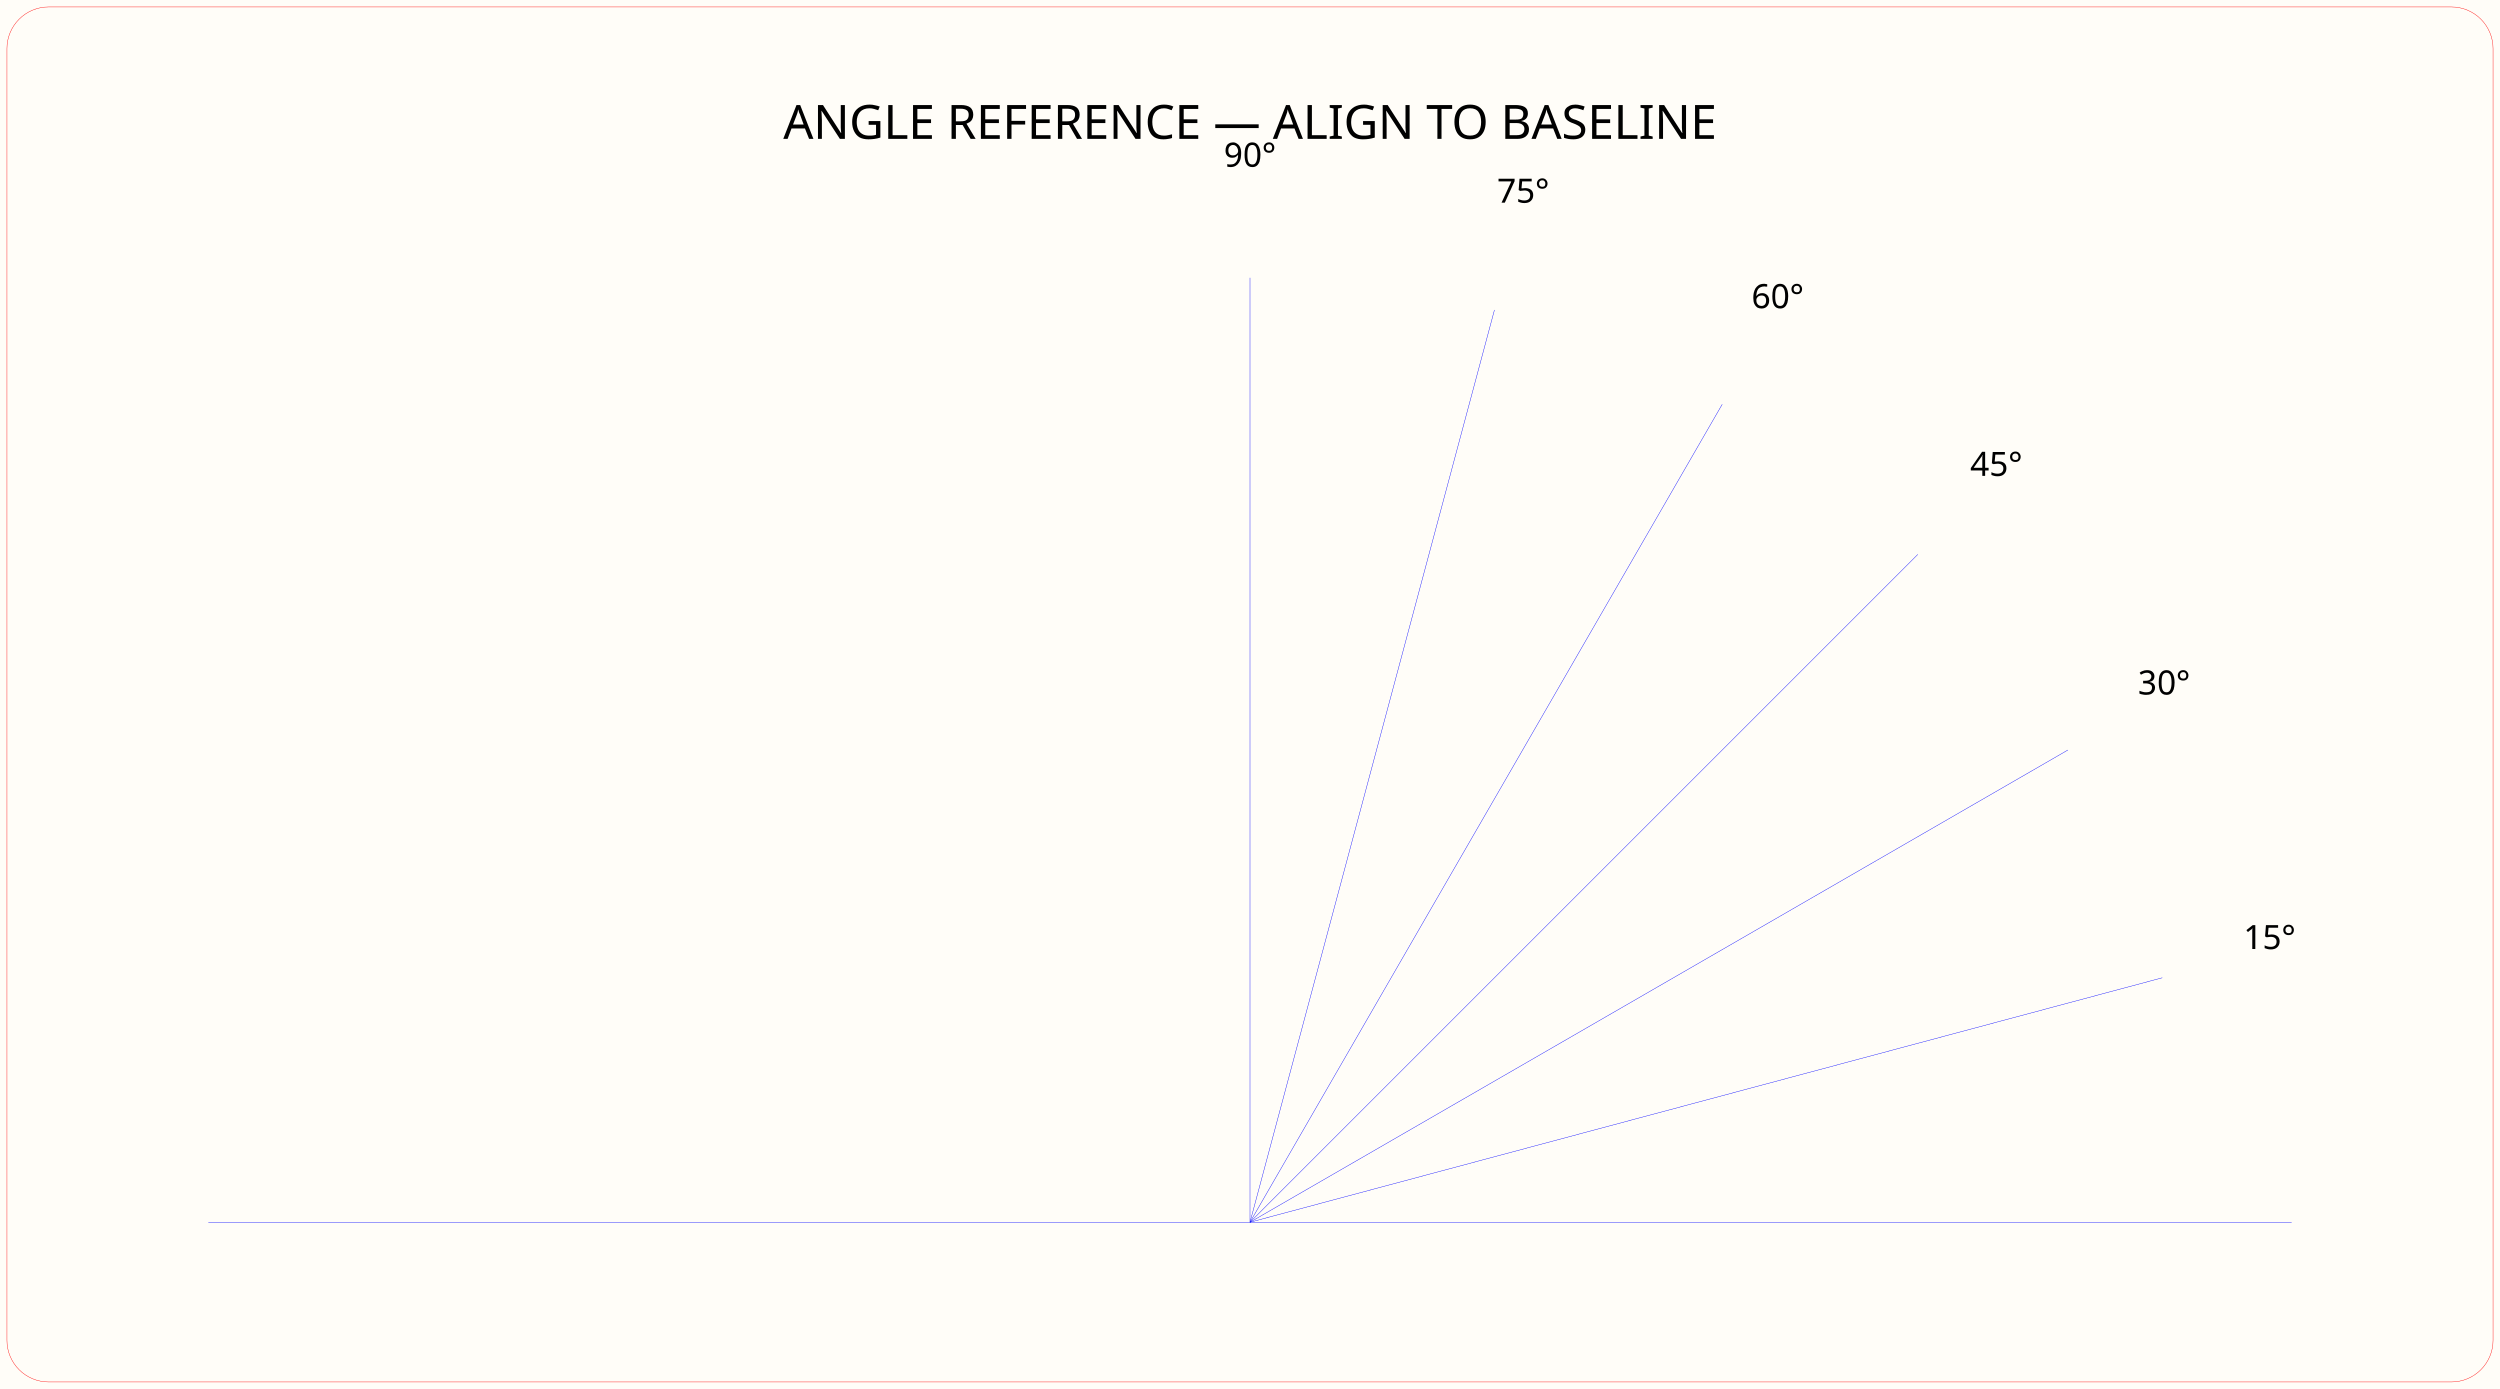
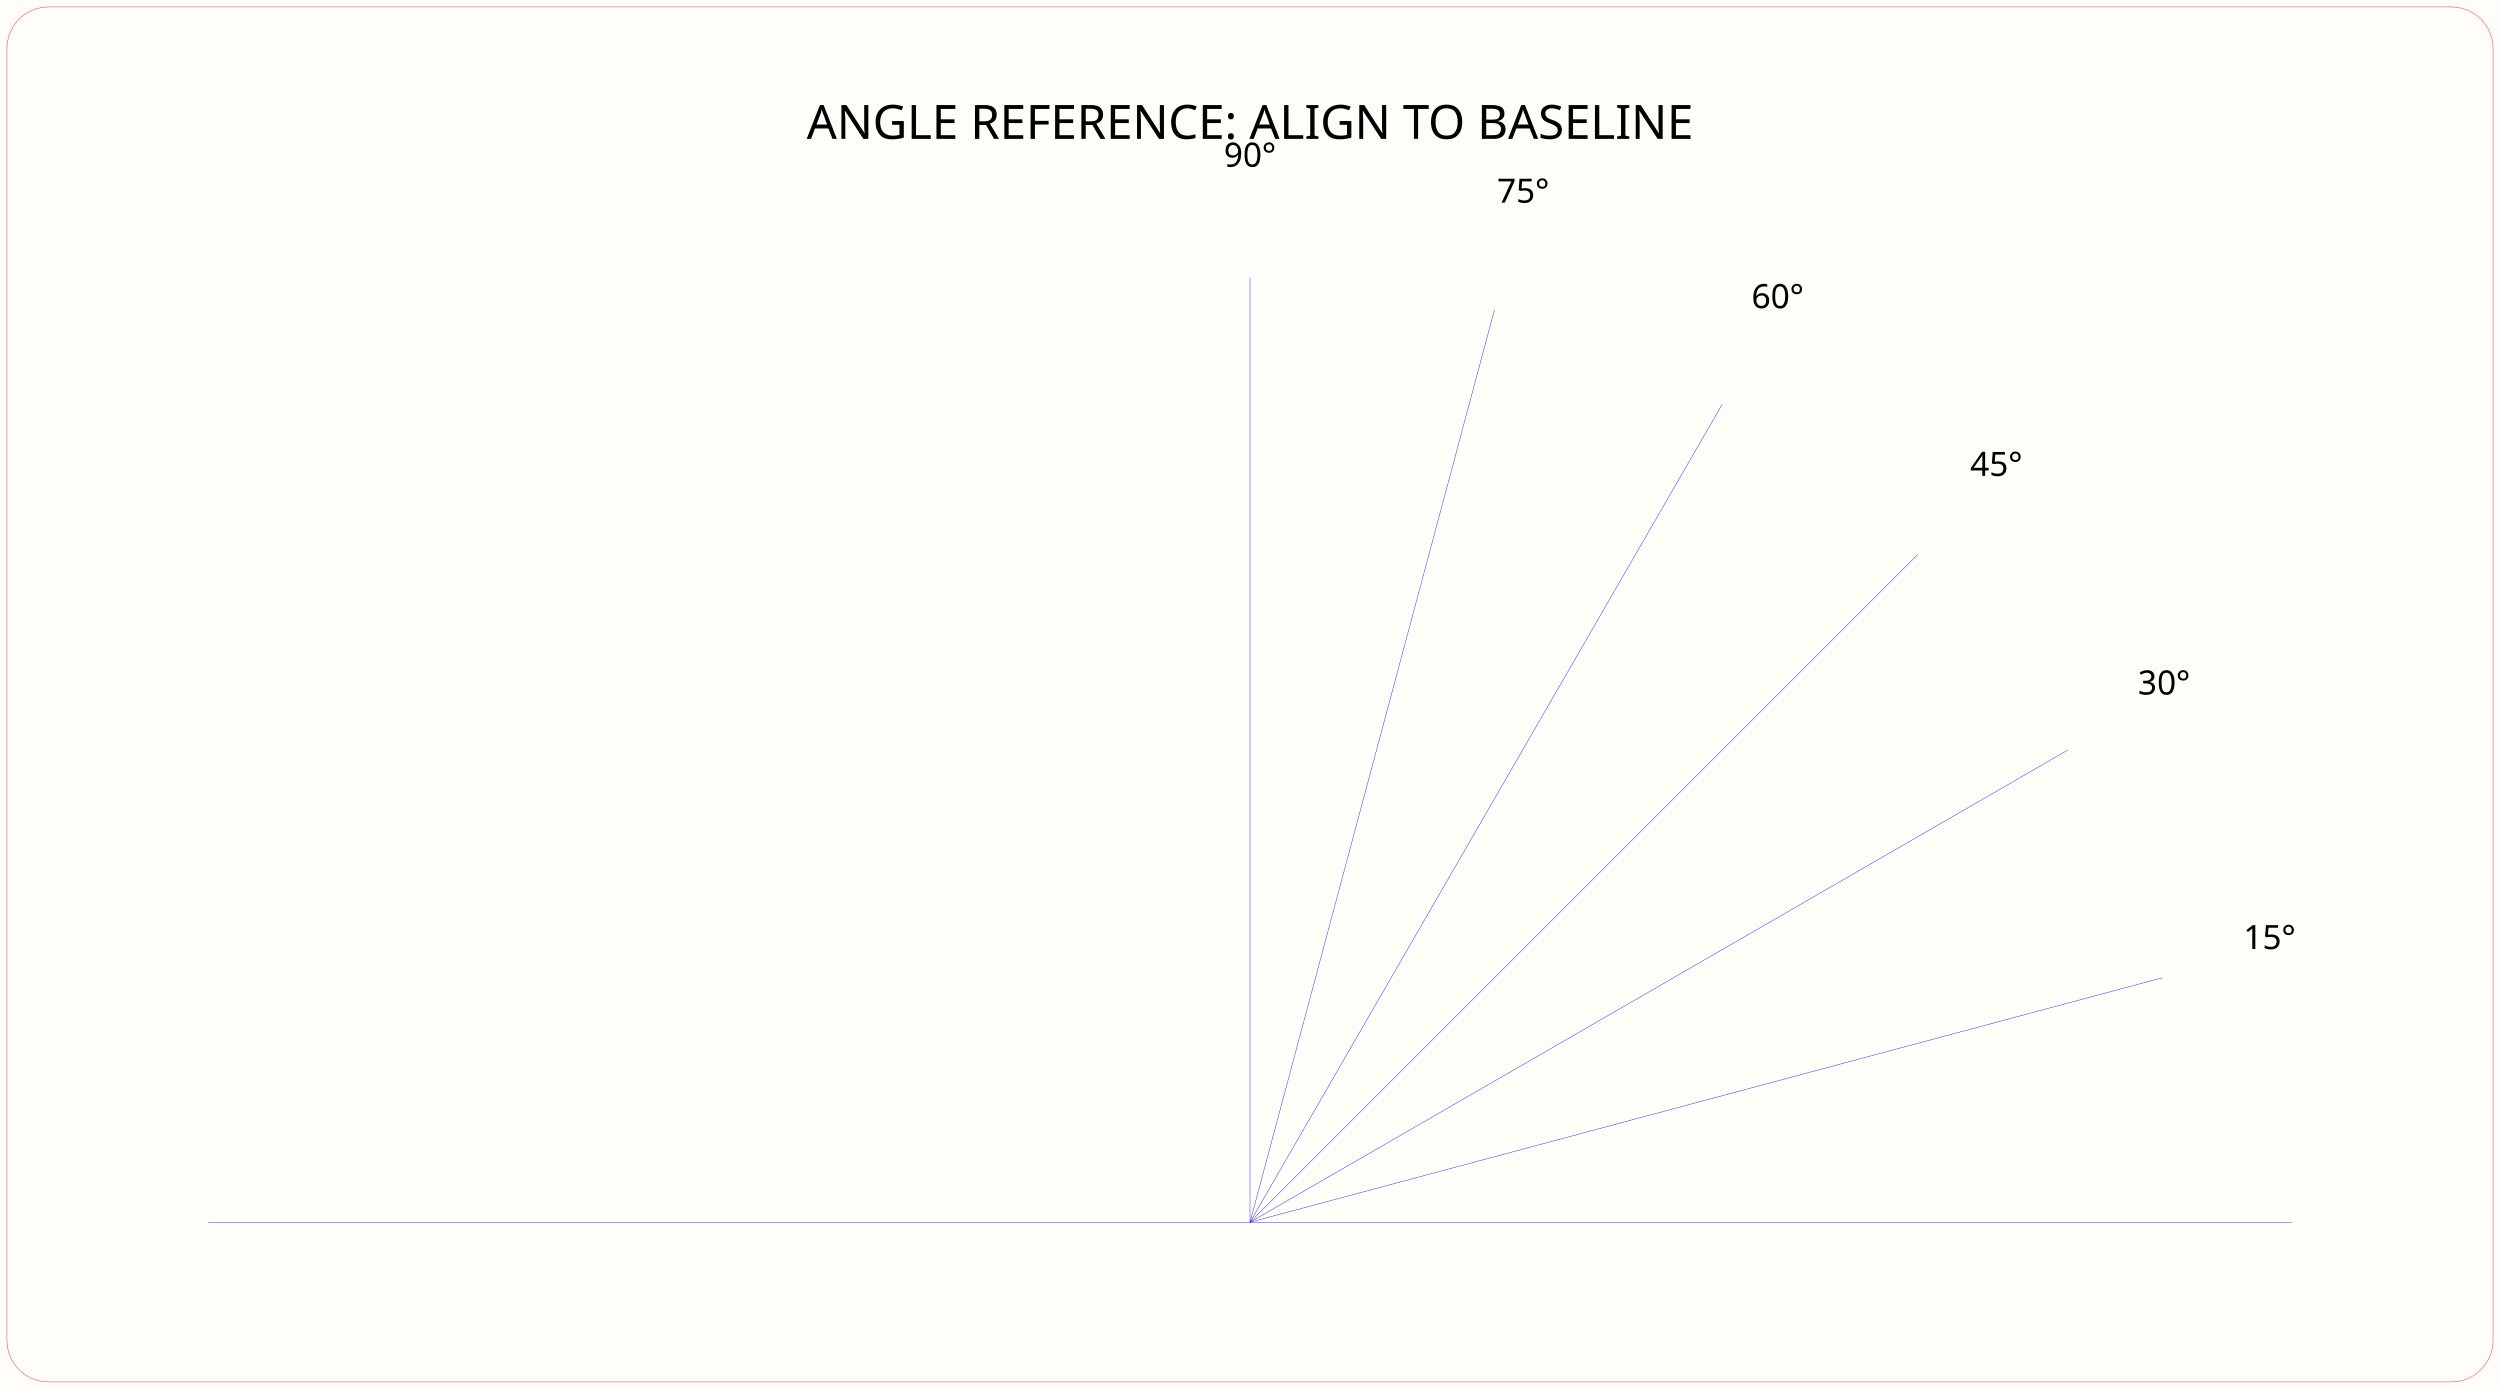
<svg xmlns="http://www.w3.org/2000/svg" width="640" height="355.556" viewBox="0 0 180 100">
  <rect x="0" y="0" width="180" height="100" fill="#fffdf8" />
  <g id="cut" aria-label="CUT">
    <rect x="0.5" y="0.5" width="179" height="99" rx="3" ry="3" fill="none" stroke="#ff0000" stroke-width="0.1" vector-effect="non-scaling-stroke" data-operation="CUT" data-closed="true" />
  </g>
  <g id="score" aria-label="SCORE">
    <line x1="15" y1="88" x2="165" y2="88" fill="none" stroke="#0000ff" stroke-width="0.1" vector-effect="non-scaling-stroke" data-operation="SCORE" data-closed="false" />
    <line x1="90" y1="88" x2="155.683" y2="70.4" fill="none" stroke="#0000ff" stroke-width="0.1" vector-effect="non-scaling-stroke" data-operation="SCORE" data-closed="false" />
    <line x1="90" y1="88" x2="148.89" y2="54" fill="none" stroke="#0000ff" stroke-width="0.1" vector-effect="non-scaling-stroke" data-operation="SCORE" data-closed="false" />
    <line x1="90" y1="88" x2="138.083" y2="39.917" fill="none" stroke="#0000ff" stroke-width="0.1" vector-effect="non-scaling-stroke" data-operation="SCORE" data-closed="false" />
    <line x1="90" y1="88" x2="124" y2="29.11" fill="none" stroke="#0000ff" stroke-width="0.1" vector-effect="non-scaling-stroke" data-operation="SCORE" data-closed="false" />
    <line x1="90" y1="88" x2="107.6" y2="22.317" fill="none" stroke="#0000ff" stroke-width="0.1" vector-effect="non-scaling-stroke" data-operation="SCORE" data-closed="false" />
    <line x1="90" y1="88" x2="90" y2="20" fill="none" stroke="#0000ff" stroke-width="0.1" vector-effect="non-scaling-stroke" data-operation="SCORE" data-closed="false" />
  </g>
  <g id="engrave" aria-label="ENGRAVE">
-     <text x="90" y="10" font-family="sans-serif" font-size="3.4" text-anchor="middle" fill="#000000" stroke="none" data-operation="ENGRAVE">ANGLE REFERENCE — ALIGN TO BASELINE</text>
+     <text x="90" y="10" font-family="sans-serif" font-size="3.4" text-anchor="middle" fill="#000000" stroke="none" data-operation="ENGRAVE">ANGLE REFERENCE: ALIGN TO BASELINE</text>
    <text x="163.41" y="68.33" font-family="sans-serif" font-size="2.4" text-anchor="middle" fill="#000000" stroke="none" data-operation="ENGRAVE">15°</text>
    <text x="155.818" y="50" font-family="sans-serif" font-size="2.4" text-anchor="middle" fill="#000000" stroke="none" data-operation="ENGRAVE">30°</text>
    <text x="143.74" y="34.26" font-family="sans-serif" font-size="2.4" text-anchor="middle" fill="#000000" stroke="none" data-operation="ENGRAVE">45°</text>
    <text x="128" y="22.182" font-family="sans-serif" font-size="2.4" text-anchor="middle" fill="#000000" stroke="none" data-operation="ENGRAVE">60°</text>
    <text x="109.67" y="14.59" font-family="sans-serif" font-size="2.4" text-anchor="middle" fill="#000000" stroke="none" data-operation="ENGRAVE">75°</text>
    <text x="90" y="12" font-family="sans-serif" font-size="2.4" text-anchor="middle" fill="#000000" stroke="none" data-operation="ENGRAVE">90°</text>
  </g>
</svg>
